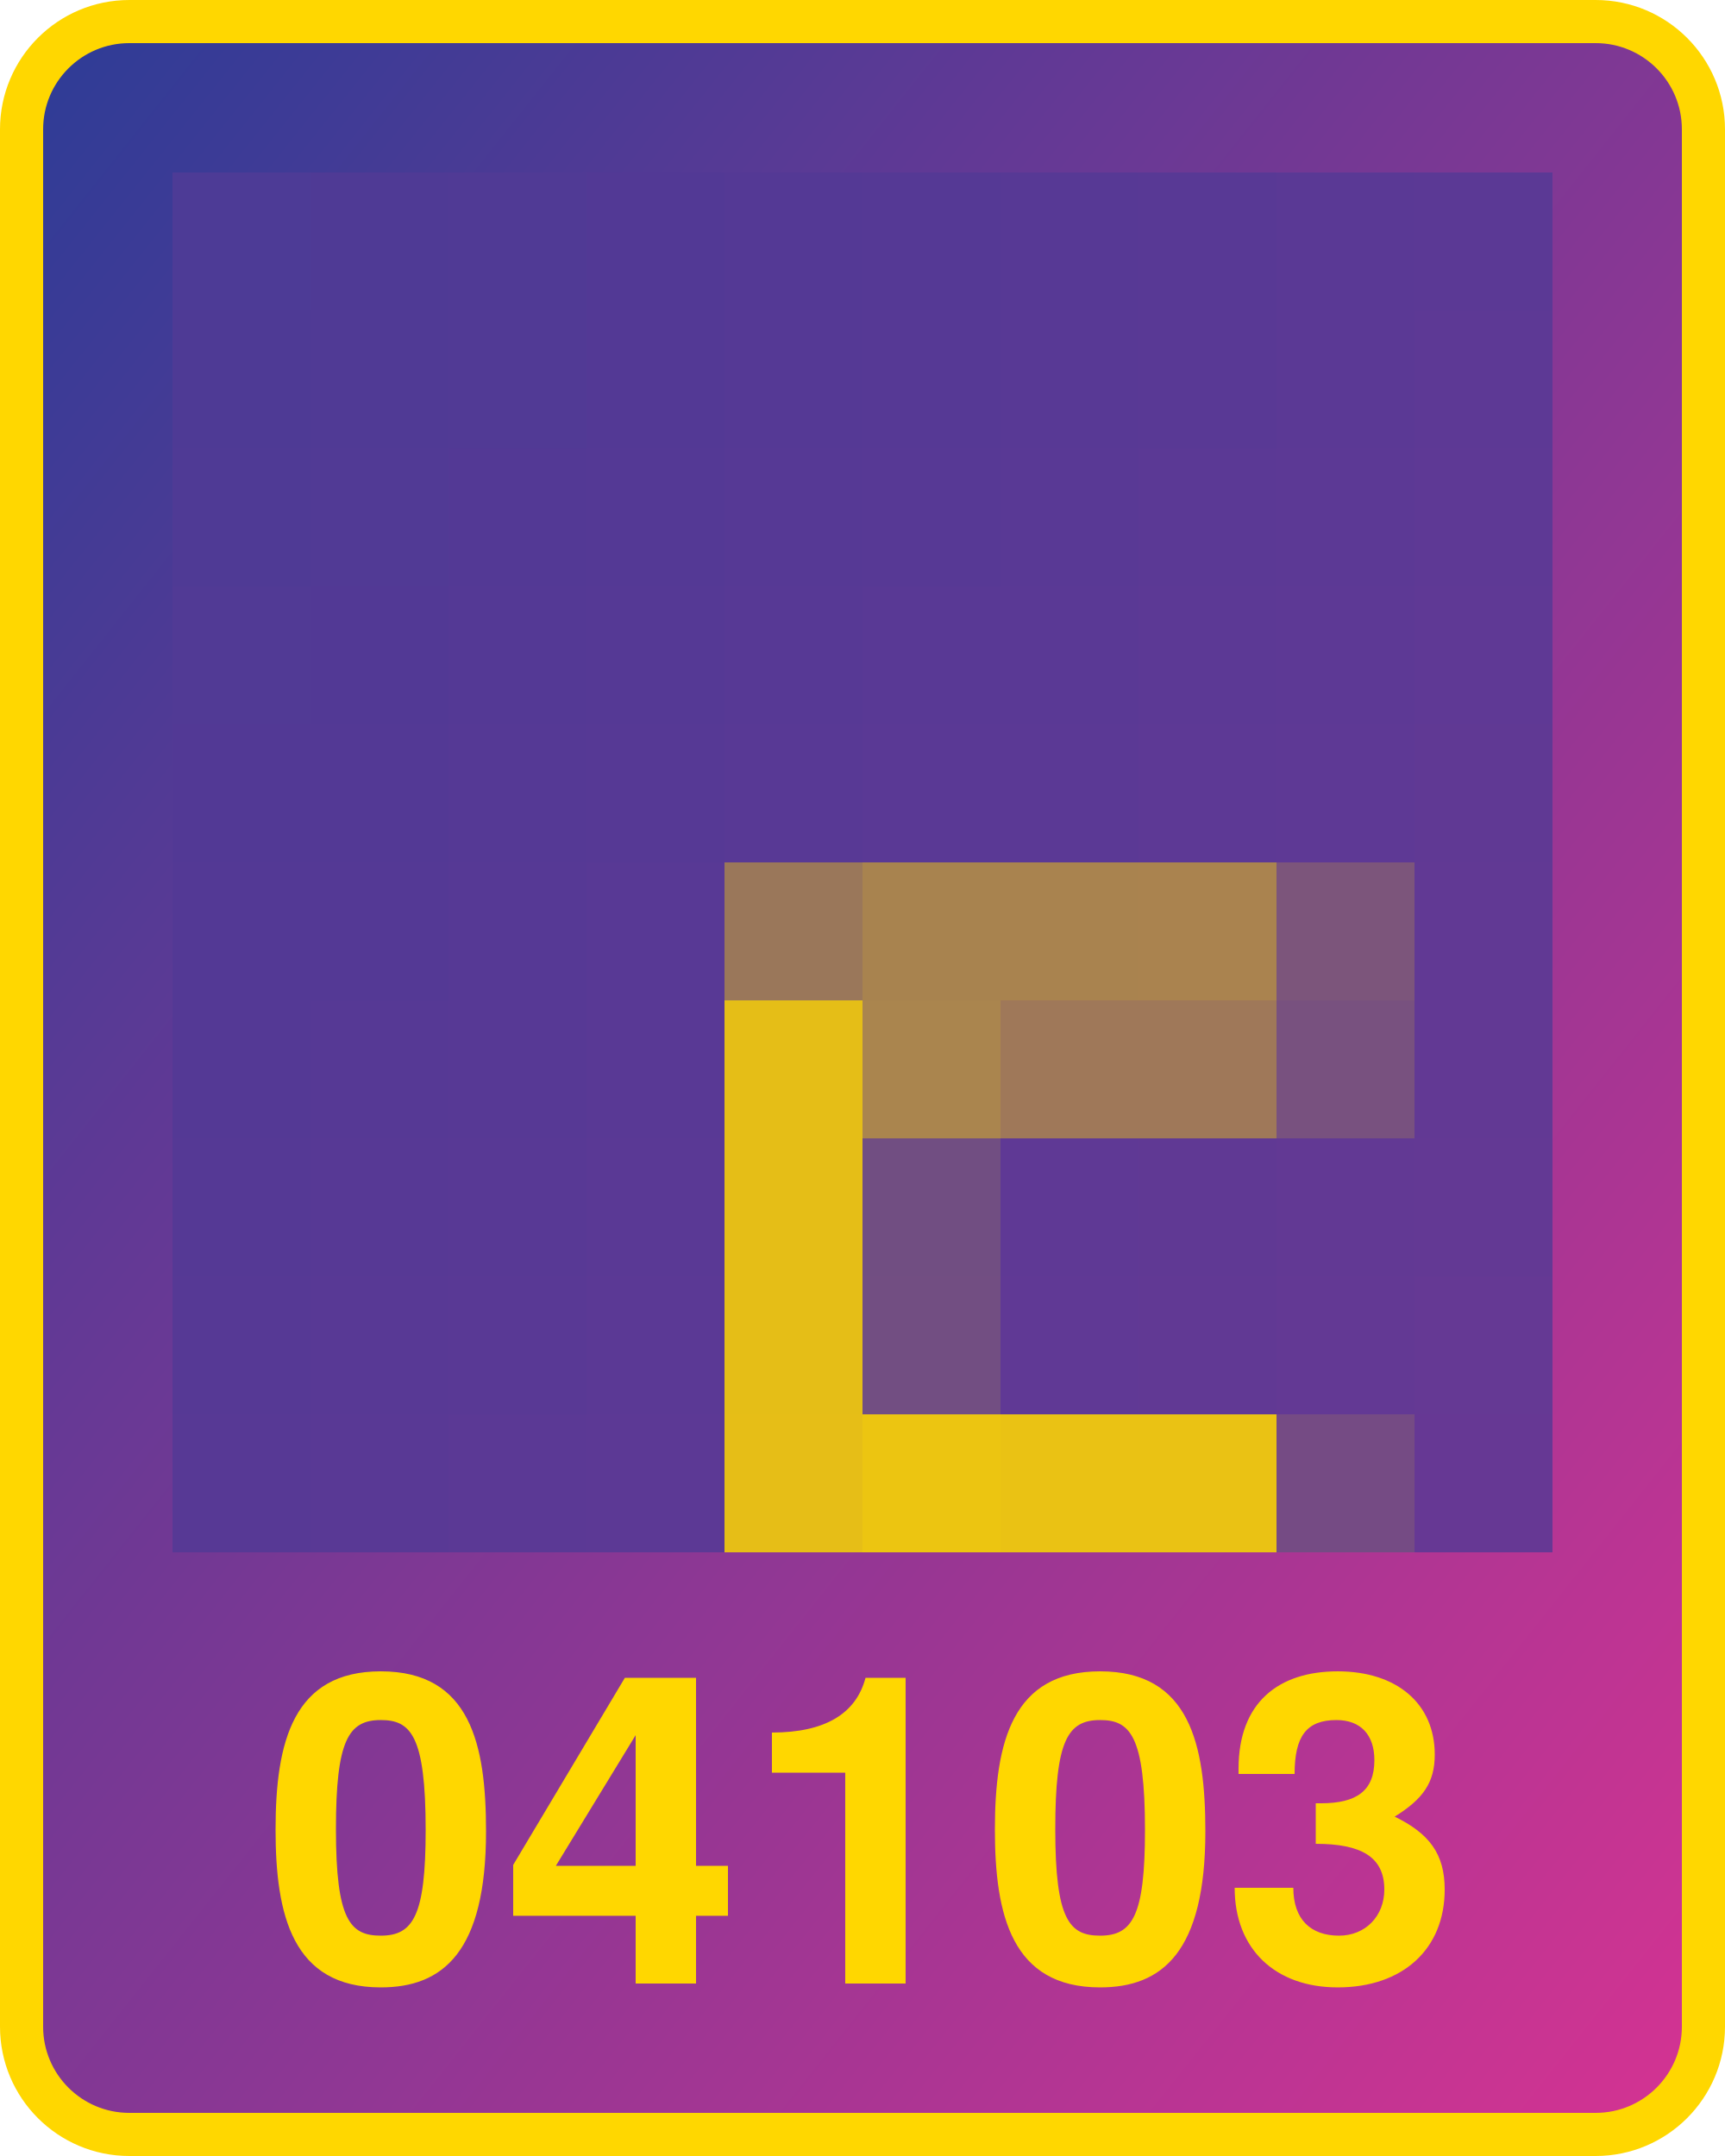
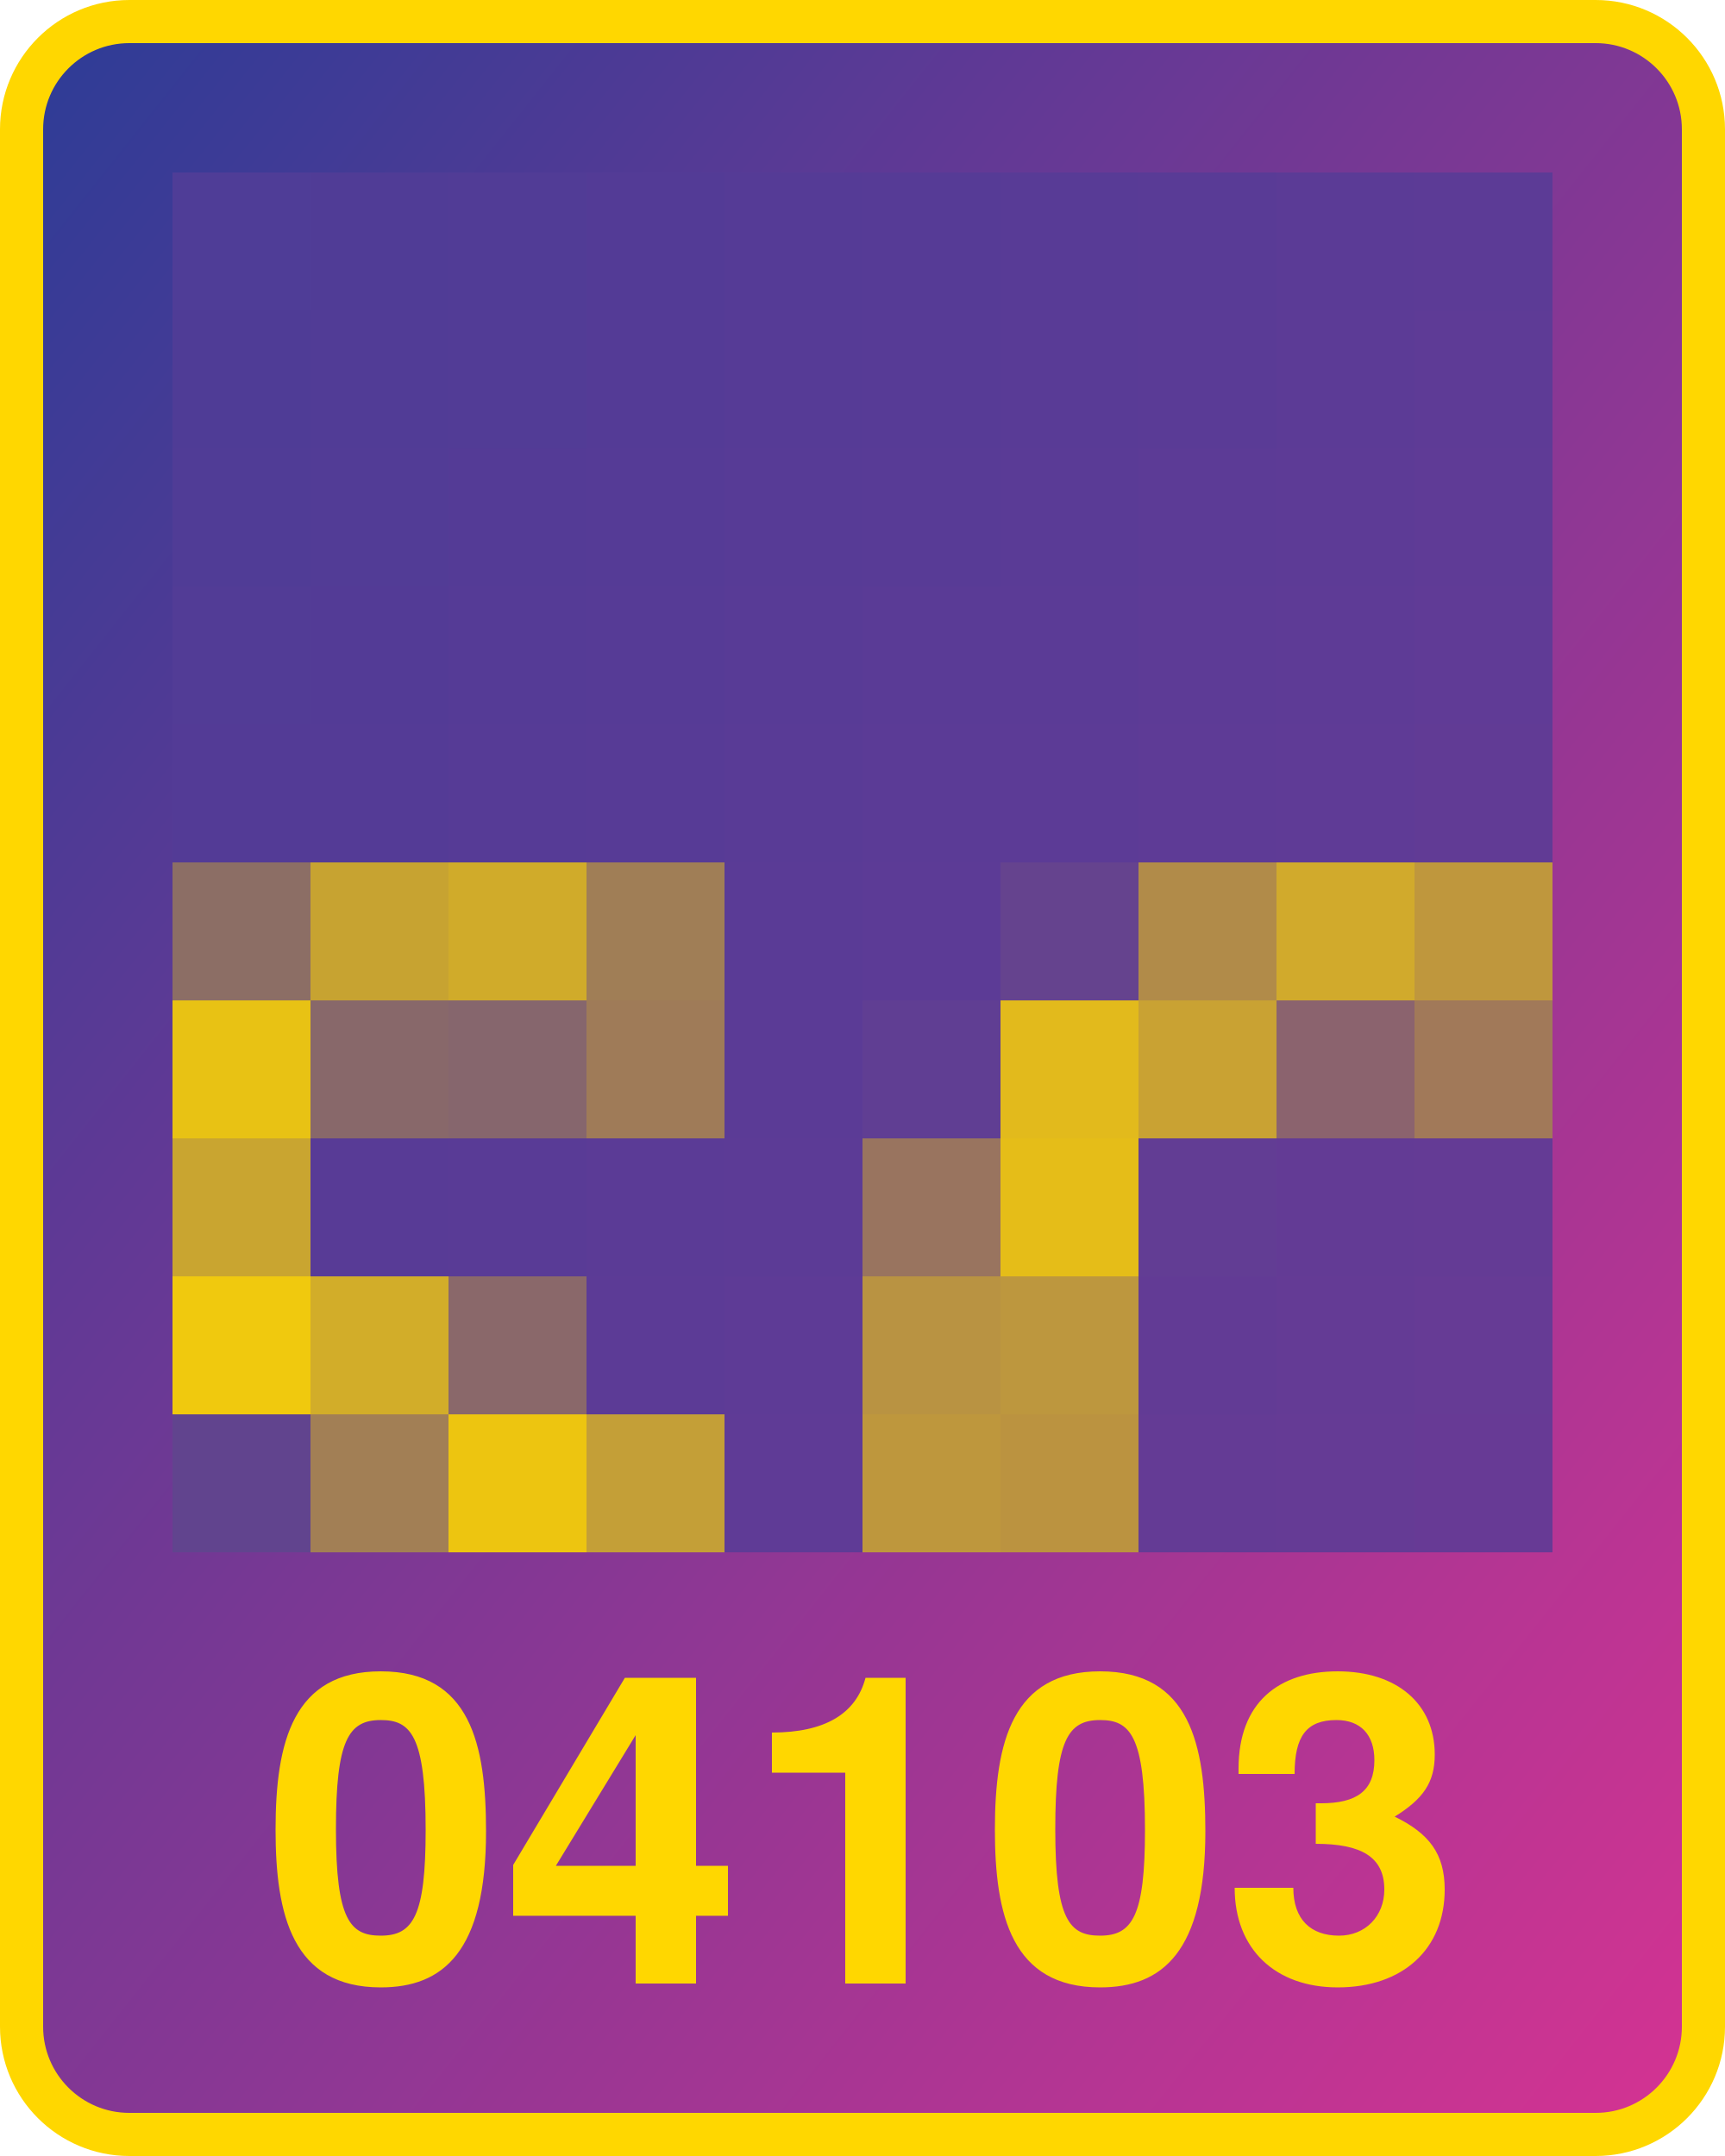
<svg xmlns="http://www.w3.org/2000/svg" width="800" height="1000">
  <defs>
    <linearGradient id="g" x1="0" x2="1" y1="0" y2="1">
      <stop offset="0%" stop-color="#2d3c96" />
      <stop offset="100%" stop-color="#d53392" />
    </linearGradient>
  </defs>
  <rect x="10" y="10" width="780" height="980" fill="url(#g)" rx="50" ry="50" stroke="gold" stroke-width="20" />
  <text x="400" y="920" width="780" text-anchor="middle" style="font:bold 200px 'Helvetica Neue';fill:gold">04103</text>
  <g transform="translate(80 80) scale(64)">
-     <rect x="0" y="0" width="1" height="1" fill="#4d3b96" />
-     <rect x="0" y="1" width="1" height="1" fill="#4e3a95" />
-     <rect x="0" y="2" width="1" height="1" fill="#4f3a95" />
-     <rect x="0" y="3" width="1" height="1" fill="#513a95" />
-     <rect x="0" y="4" width="1" height="1" fill="#523995" />
-     <rect x="0" y="5" width="1" height="1" fill="#533995" />
-     <rect x="0" y="6" width="1" height="1" fill="#543995" />
-     <rect x="0" y="7" width="1" height="1" fill="#553995" />
-     <rect x="0" y="8" width="1" height="1" fill="#563995" />
-     <rect x="0" y="9" width="1" height="1" fill="#573995" />
-     <rect x="1" y="0" width="1" height="1" fill="#4f3a95" />
-     <rect x="1" y="1" width="1" height="1" fill="#503a95" />
-     <rect x="1" y="2" width="1" height="1" fill="#513a95" />
-     <rect x="1" y="3" width="1" height="1" fill="#523995" />
-     <rect x="1" y="4" width="1" height="1" fill="#533995" />
-     <rect x="1" y="5" width="1" height="1" fill="#543995" />
-     <rect x="1" y="6" width="1" height="1" fill="#563995" />
-     <rect x="1" y="7" width="1" height="1" fill="#573995" />
-     <rect x="1" y="8" width="1" height="1" fill="#583995" />
-     <rect x="1" y="9" width="1" height="1" fill="#593995" />
-     <rect x="2" y="0" width="1" height="1" fill="#503a95" />
-     <rect x="2" y="1" width="1" height="1" fill="#513a95" />
-     <rect x="2" y="2" width="1" height="1" fill="#533995" />
-     <rect x="2" y="3" width="1" height="1" fill="#543995" />
-     <rect x="2" y="4" width="1" height="1" fill="#553995" />
-     <rect x="2" y="5" width="1" height="1" fill="#563995" />
-     <rect x="2" y="6" width="1" height="1" fill="#573995" />
-     <rect x="2" y="7" width="1" height="1" fill="#583995" />
-     <rect x="2" y="8" width="1" height="1" fill="#593995" />
-     <rect x="2" y="9" width="1" height="1" fill="#5b3995" />
-     <rect x="3" y="0" width="1" height="1" fill="#523995" />
-     <rect x="3" y="1" width="1" height="1" fill="#533995" />
-     <rect x="3" y="2" width="1" height="1" fill="#543995" />
-     <rect x="3" y="3" width="1" height="1" fill="#553995" />
-     <rect x="3" y="4" width="1" height="1" fill="#563995" />
-     <rect x="3" y="5" width="1" height="1" fill="#583995" />
-     <rect x="3" y="6" width="1" height="1" fill="#593995" />
-     <rect x="3" y="7" width="1" height="1" fill="#5a3995" />
-     <rect x="3" y="8" width="1" height="1" fill="#5b3995" />
-     <rect x="3" y="9" width="1" height="1" fill="#5c3995" />
-     <rect x="4" y="0" width="1" height="1" fill="#543995" />
-     <rect x="4" y="1" width="1" height="1" fill="#553995" />
-     <rect x="4" y="2" width="1" height="1" fill="#563995" />
-     <rect x="4" y="3" width="1" height="1" fill="#573995" />
-     <rect x="4" y="4" width="1" height="1" fill="#583995" />
-     <rect x="4" y="5" width="1" height="1" fill="#9a775a" />
-     <rect x="4" y="6" width="1" height="1" fill="#e5be17" />
-     <rect x="4" y="7" width="1" height="1" fill="#e5be17" />
-     <rect x="4" y="8" width="1" height="1" fill="#e5be17" />
-     <rect x="4" y="9" width="1" height="1" fill="#e6be17" />
-     <rect x="5" y="0" width="1" height="1" fill="#553995" />
-     <rect x="5" y="1" width="1" height="1" fill="#563995" />
-     <rect x="5" y="2" width="1" height="1" fill="#573995" />
-     <rect x="5" y="3" width="1" height="1" fill="#593995" />
-     <rect x="5" y="4" width="1" height="1" fill="#5a3995" />
-     <rect x="5" y="5" width="1" height="1" fill="#a8834f" />
-     <rect x="5" y="6" width="1" height="1" fill="#aa854e" />
-     <rect x="5" y="7" width="1" height="1" fill="#714e82" />
-     <rect x="5" y="8" width="1" height="1" fill="#724e82" />
-     <rect x="5" y="9" width="1" height="1" fill="#ecc511" />
-     <rect x="6" y="0" width="1" height="1" fill="#573995" />
-     <rect x="6" y="1" width="1" height="1" fill="#583995" />
-     <rect x="6" y="2" width="1" height="1" fill="#593995" />
-     <rect x="6" y="3" width="1" height="1" fill="#5a3995" />
-     <rect x="6" y="4" width="1" height="1" fill="#5b3995" />
-     <rect x="6" y="5" width="1" height="1" fill="#a9834f" />
-     <rect x="6" y="6" width="1" height="1" fill="#9f7859" />
-     <rect x="6" y="7" width="1" height="1" fill="#5f3995" />
-     <rect x="6" y="8" width="1" height="1" fill="#603995" />
-     <rect x="6" y="9" width="1" height="1" fill="#eac214" />
-     <rect x="7" y="0" width="1" height="1" fill="#583995" />
-     <rect x="7" y="1" width="1" height="1" fill="#593995" />
-     <rect x="7" y="2" width="1" height="1" fill="#5b3995" />
-     <rect x="7" y="3" width="1" height="1" fill="#5c3995" />
-     <rect x="7" y="4" width="1" height="1" fill="#5d3995" />
-     <rect x="7" y="5" width="1" height="1" fill="#aa834f" />
-     <rect x="7" y="6" width="1" height="1" fill="#9f7859" />
-     <rect x="7" y="7" width="1" height="1" fill="#603994" />
-     <rect x="7" y="8" width="1" height="1" fill="#613994" />
-     <rect x="7" y="9" width="1" height="1" fill="#eac214" />
-     <rect x="8" y="0" width="1" height="1" fill="#5a3995" />
-     <rect x="8" y="1" width="1" height="1" fill="#5b3995" />
-     <rect x="8" y="2" width="1" height="1" fill="#5c3995" />
-     <rect x="8" y="3" width="1" height="1" fill="#5d3995" />
-     <rect x="8" y="4" width="1" height="1" fill="#5e3995" />
-     <rect x="8" y="5" width="1" height="1" fill="#7c557b" />
-     <rect x="8" y="6" width="1" height="1" fill="#78517f" />
-     <rect x="8" y="7" width="1" height="1" fill="#623994" />
-     <rect x="8" y="8" width="1" height="1" fill="#633994" />
-     <rect x="8" y="9" width="1" height="1" fill="#754b84" />
-     <rect x="9" y="0" width="1" height="1" fill="#5b3995" />
-     <rect x="9" y="1" width="1" height="1" fill="#5d3995" />
-     <rect x="9" y="2" width="1" height="1" fill="#5e3995" />
-     <rect x="9" y="3" width="1" height="1" fill="#5f3995" />
-     <rect x="9" y="4" width="1" height="1" fill="#603994" />
-     <rect x="9" y="5" width="1" height="1" fill="#613994" />
-     <rect x="9" y="6" width="1" height="1" fill="#623994" />
-     <rect x="9" y="7" width="1" height="1" fill="#633994" />
-     <rect x="9" y="8" width="1" height="1" fill="#653994" />
-     <rect x="9" y="9" width="1" height="1" fill="#663894" />
+     <rect x="0" y="0" width="1" height="1" fill="#4f3d97" />
+     <rect x="0" y="1" width="1" height="1" fill="#4f3c96" />
+     <rect x="0" y="2" width="1" height="1" fill="#503c96" />
+     <rect x="0" y="3" width="1" height="1" fill="#523c96" />
+     <rect x="0" y="4" width="1" height="1" fill="#533b96" />
+     <rect x="0" y="5" width="1" height="1" fill="#8c6e65" />
+     <rect x="0" y="6" width="1" height="1" fill="#e8c214" />
+     <rect x="0" y="7" width="1" height="1" fill="#c9a530" />
+     <rect x="0" y="8" width="1" height="1" fill="#f0c90e" />
+     <rect x="0" y="9" width="1" height="1" fill="#61448e" />
+     <rect x="1" y="0" width="1" height="1" fill="#503c96" />
+     <rect x="1" y="1" width="1" height="1" fill="#513c96" />
+     <rect x="1" y="2" width="1" height="1" fill="#523c96" />
+     <rect x="1" y="3" width="1" height="1" fill="#533b96" />
+     <rect x="1" y="4" width="1" height="1" fill="#543b96" />
+     <rect x="1" y="5" width="1" height="1" fill="#c7a331" />
+     <rect x="1" y="6" width="1" height="1" fill="#88686a" />
+     <rect x="1" y="7" width="1" height="1" fill="#583b96" />
+     <rect x="1" y="8" width="1" height="1" fill="#d2ad29" />
+     <rect x="1" y="9" width="1" height="1" fill="#a27f55" />
+     <rect x="2" y="0" width="1" height="1" fill="#513c96" />
+     <rect x="2" y="1" width="1" height="1" fill="#523c96" />
+     <rect x="2" y="2" width="1" height="1" fill="#543b96" />
+     <rect x="2" y="3" width="1" height="1" fill="#553b96" />
+     <rect x="2" y="4" width="1" height="1" fill="#563b96" />
+     <rect x="2" y="5" width="1" height="1" fill="#d0ab2a" />
+     <rect x="2" y="6" width="1" height="1" fill="#86666d" />
+     <rect x="2" y="7" width="1" height="1" fill="#593b96" />
+     <rect x="2" y="8" width="1" height="1" fill="#8a686a" />
+     <rect x="2" y="9" width="1" height="1" fill="#edc510" />
+     <rect x="3" y="0" width="1" height="1" fill="#533b96" />
+     <rect x="3" y="1" width="1" height="1" fill="#543b96" />
+     <rect x="3" y="2" width="1" height="1" fill="#553b96" />
+     <rect x="3" y="3" width="1" height="1" fill="#563b96" />
+     <rect x="3" y="4" width="1" height="1" fill="#573b96" />
+     <rect x="3" y="5" width="1" height="1" fill="#a07e56" />
+     <rect x="3" y="6" width="1" height="1" fill="#9f7b58" />
+     <rect x="3" y="7" width="1" height="1" fill="#5b3b96" />
+     <rect x="3" y="8" width="1" height="1" fill="#5c3b96" />
+     <rect x="3" y="9" width="1" height="1" fill="#c49f37" />
+     <rect x="4" y="0" width="1" height="1" fill="#553b96" />
+     <rect x="4" y="1" width="1" height="1" fill="#563b96" />
+     <rect x="4" y="2" width="1" height="1" fill="#573b96" />
+     <rect x="4" y="3" width="1" height="1" fill="#583b96" />
+     <rect x="4" y="4" width="1" height="1" fill="#593b96" />
+     <rect x="4" y="5" width="1" height="1" fill="#5a3b96" />
+     <rect x="4" y="6" width="1" height="1" fill="#5b3b96" />
+     <rect x="4" y="7" width="1" height="1" fill="#5c3b96" />
+     <rect x="4" y="8" width="1" height="1" fill="#5e3b96" />
+     <rect x="4" y="9" width="1" height="1" fill="#5f3b96" />
+     <rect x="5" y="0" width="1" height="1" fill="#563b96" />
+     <rect x="5" y="1" width="1" height="1" fill="#573b96" />
+     <rect x="5" y="2" width="1" height="1" fill="#583b96" />
+     <rect x="5" y="3" width="1" height="1" fill="#5a3b96" />
+     <rect x="5" y="4" width="1" height="1" fill="#5b3b96" />
+     <rect x="5" y="5" width="1" height="1" fill="#5c3b96" />
+     <rect x="5" y="6" width="1" height="1" fill="#603e93" />
+     <rect x="5" y="7" width="1" height="1" fill="#99745f" />
+     <rect x="5" y="8" width="1" height="1" fill="#b99342" />
+     <rect x="5" y="9" width="1" height="1" fill="#be973d" />
+     <rect x="6" y="0" width="1" height="1" fill="#583b96" />
+     <rect x="6" y="1" width="1" height="1" fill="#593b96" />
+     <rect x="6" y="2" width="1" height="1" fill="#5a3b96" />
+     <rect x="6" y="3" width="1" height="1" fill="#5b3b96" />
+     <rect x="6" y="4" width="1" height="1" fill="#5c3b96" />
+     <rect x="6" y="5" width="1" height="1" fill="#65438e" />
+     <rect x="6" y="6" width="1" height="1" fill="#e2ba1c" />
+     <rect x="6" y="7" width="1" height="1" fill="#e5bd18" />
+     <rect x="6" y="8" width="1" height="1" fill="#bd973e" />
+     <rect x="6" y="9" width="1" height="1" fill="#bb9340" />
+     <rect x="7" y="0" width="1" height="1" fill="#593b96" />
+     <rect x="7" y="1" width="1" height="1" fill="#5a3b96" />
+     <rect x="7" y="2" width="1" height="1" fill="#5c3b96" />
+     <rect x="7" y="3" width="1" height="1" fill="#5d3b96" />
+     <rect x="7" y="4" width="1" height="1" fill="#5e3b96" />
+     <rect x="7" y="5" width="1" height="1" fill="#b18b49" />
+     <rect x="7" y="6" width="1" height="1" fill="#c9a233" />
+     <rect x="7" y="7" width="1" height="1" fill="#623d94" />
+     <rect x="7" y="8" width="1" height="1" fill="#623b95" />
+     <rect x="7" y="9" width="1" height="1" fill="#643b95" />
+     <rect x="8" y="0" width="1" height="1" fill="#5b3b96" />
+     <rect x="8" y="1" width="1" height="1" fill="#5c3b96" />
+     <rect x="8" y="2" width="1" height="1" fill="#5d3b96" />
+     <rect x="8" y="3" width="1" height="1" fill="#5e3b96" />
+     <rect x="8" y="4" width="1" height="1" fill="#5f3b96" />
+     <rect x="8" y="5" width="1" height="1" fill="#d1aa2c" />
+     <rect x="8" y="6" width="1" height="1" fill="#8b636e" />
+     <rect x="8" y="7" width="1" height="1" fill="#633b95" />
+     <rect x="8" y="8" width="1" height="1" fill="#643b95" />
+     <rect x="8" y="9" width="1" height="1" fill="#653b95" />
+     <rect x="9" y="0" width="1" height="1" fill="#5c3b96" />
+     <rect x="9" y="1" width="1" height="1" fill="#5e3b96" />
+     <rect x="9" y="2" width="1" height="1" fill="#5f3b96" />
+     <rect x="9" y="3" width="1" height="1" fill="#603b96" />
+     <rect x="9" y="4" width="1" height="1" fill="#613b95" />
+     <rect x="9" y="5" width="1" height="1" fill="#bf973d" />
+     <rect x="9" y="6" width="1" height="1" fill="#a17959" />
+     <rect x="9" y="7" width="1" height="1" fill="#643b95" />
+     <rect x="9" y="8" width="1" height="1" fill="#663b95" />
+     <rect x="9" y="9" width="1" height="1" fill="#673a95" />
  </g>
</svg>
